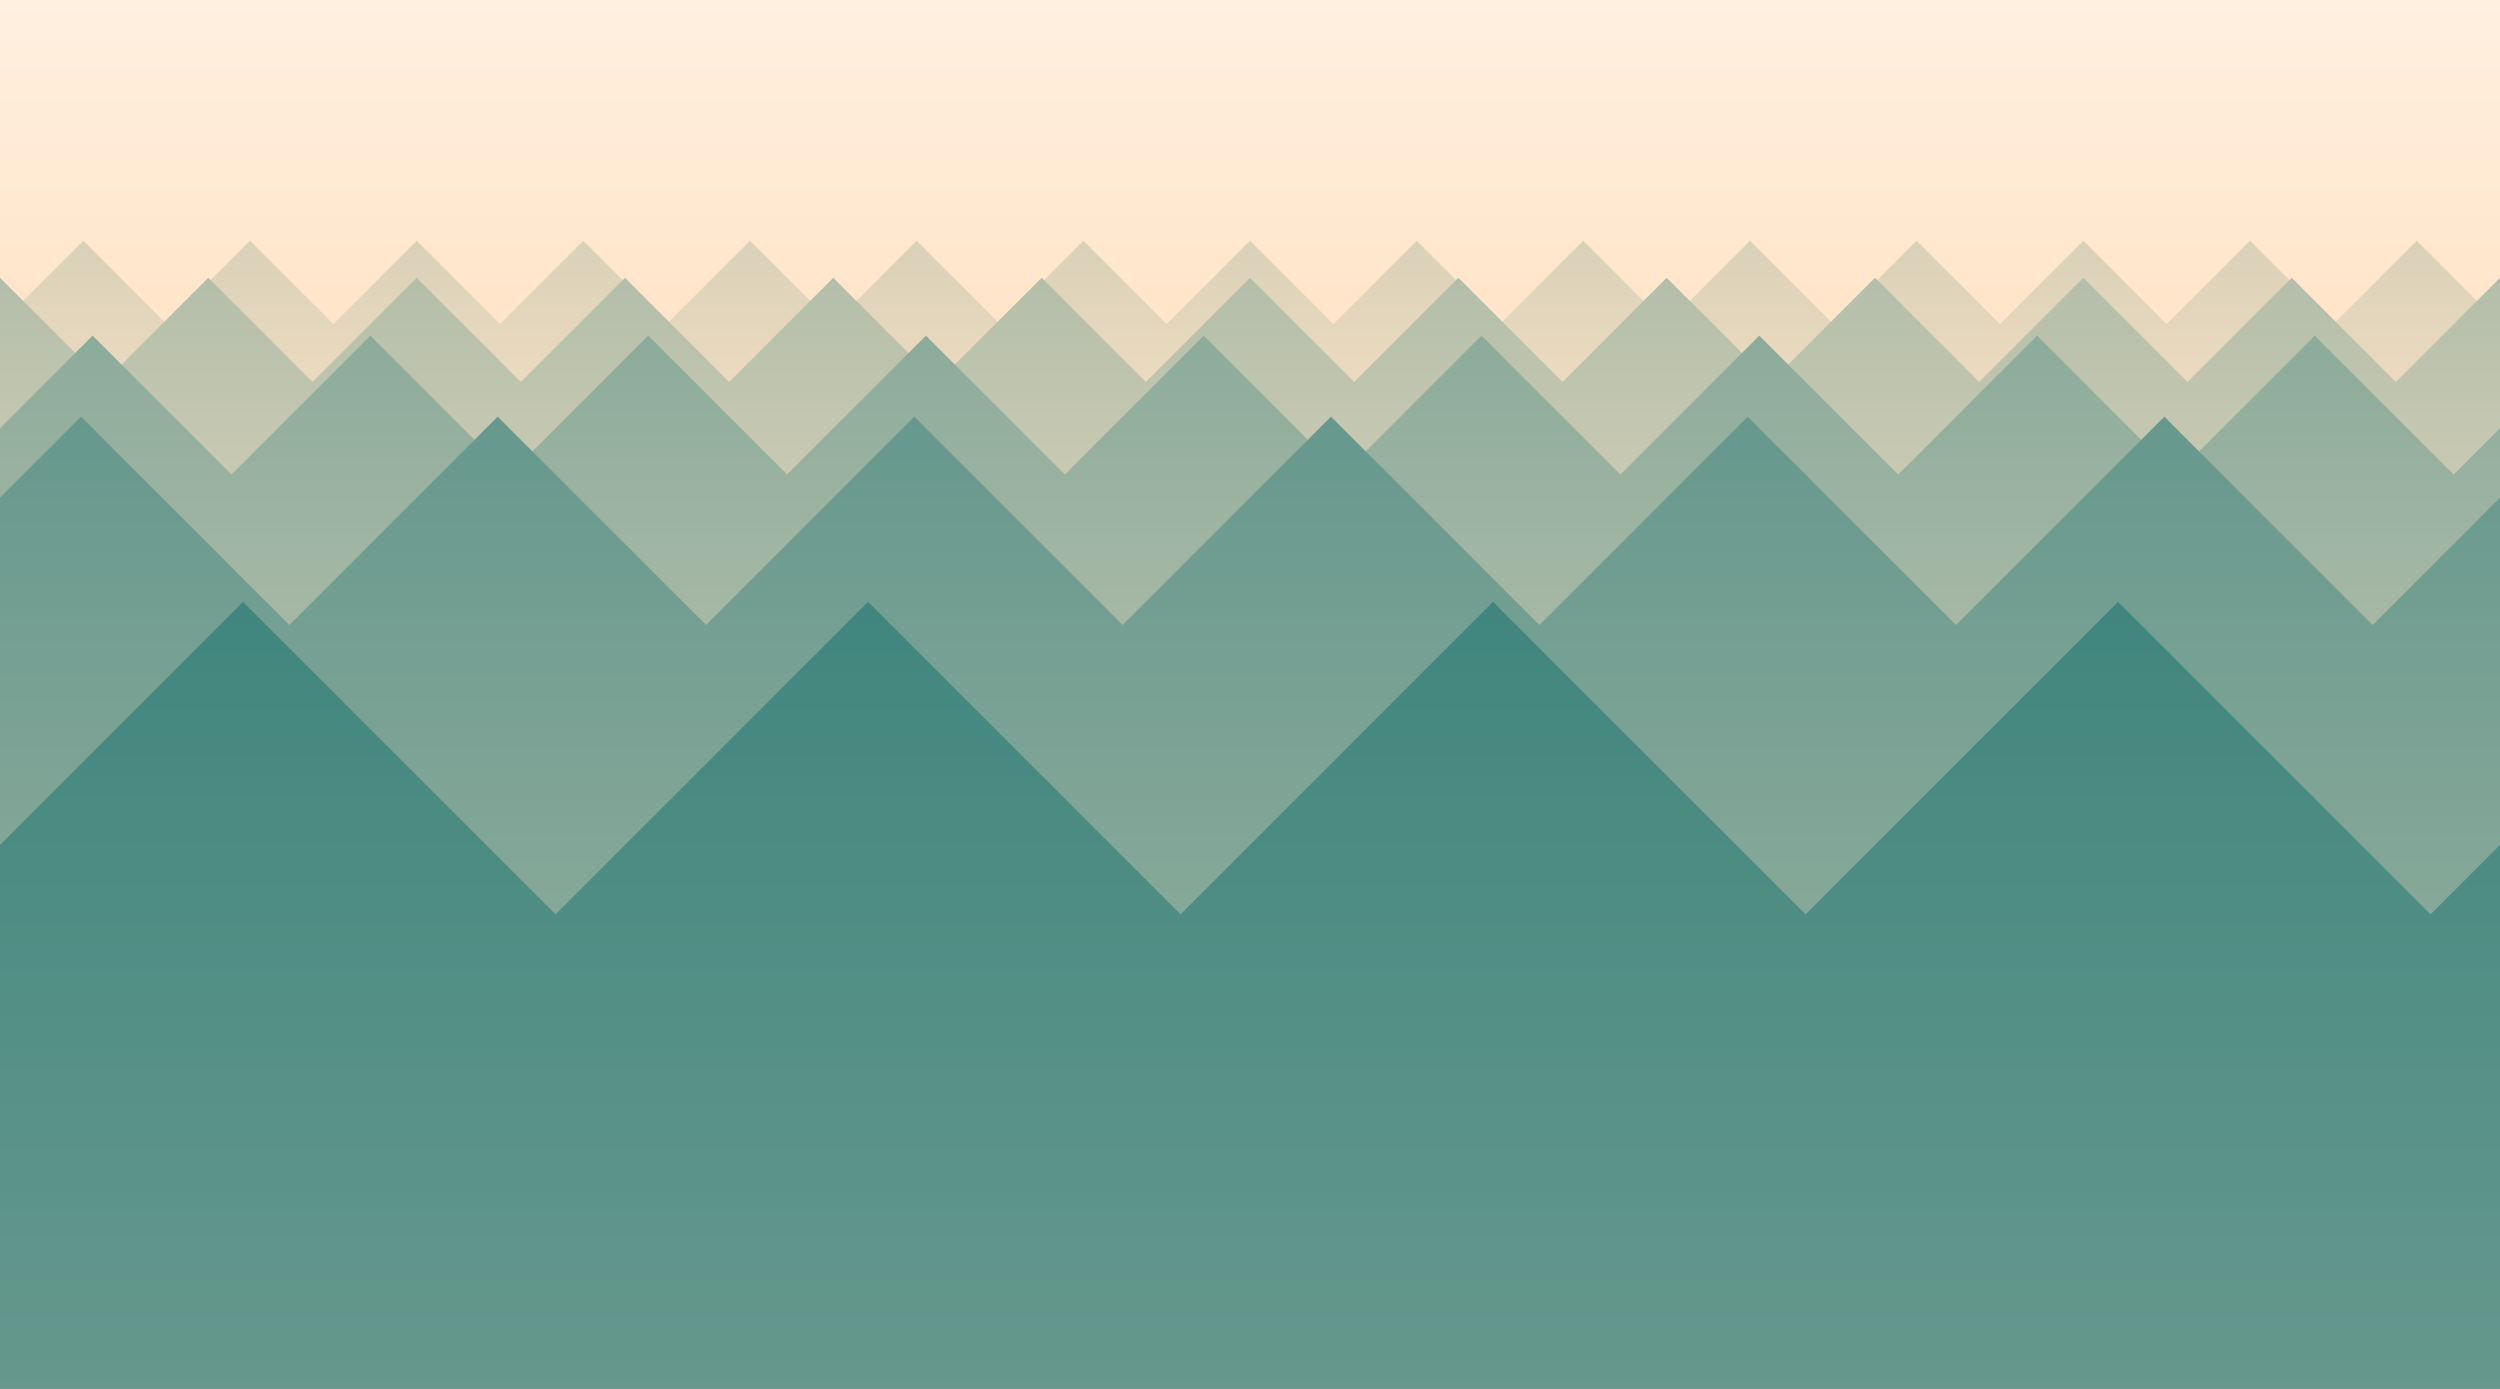
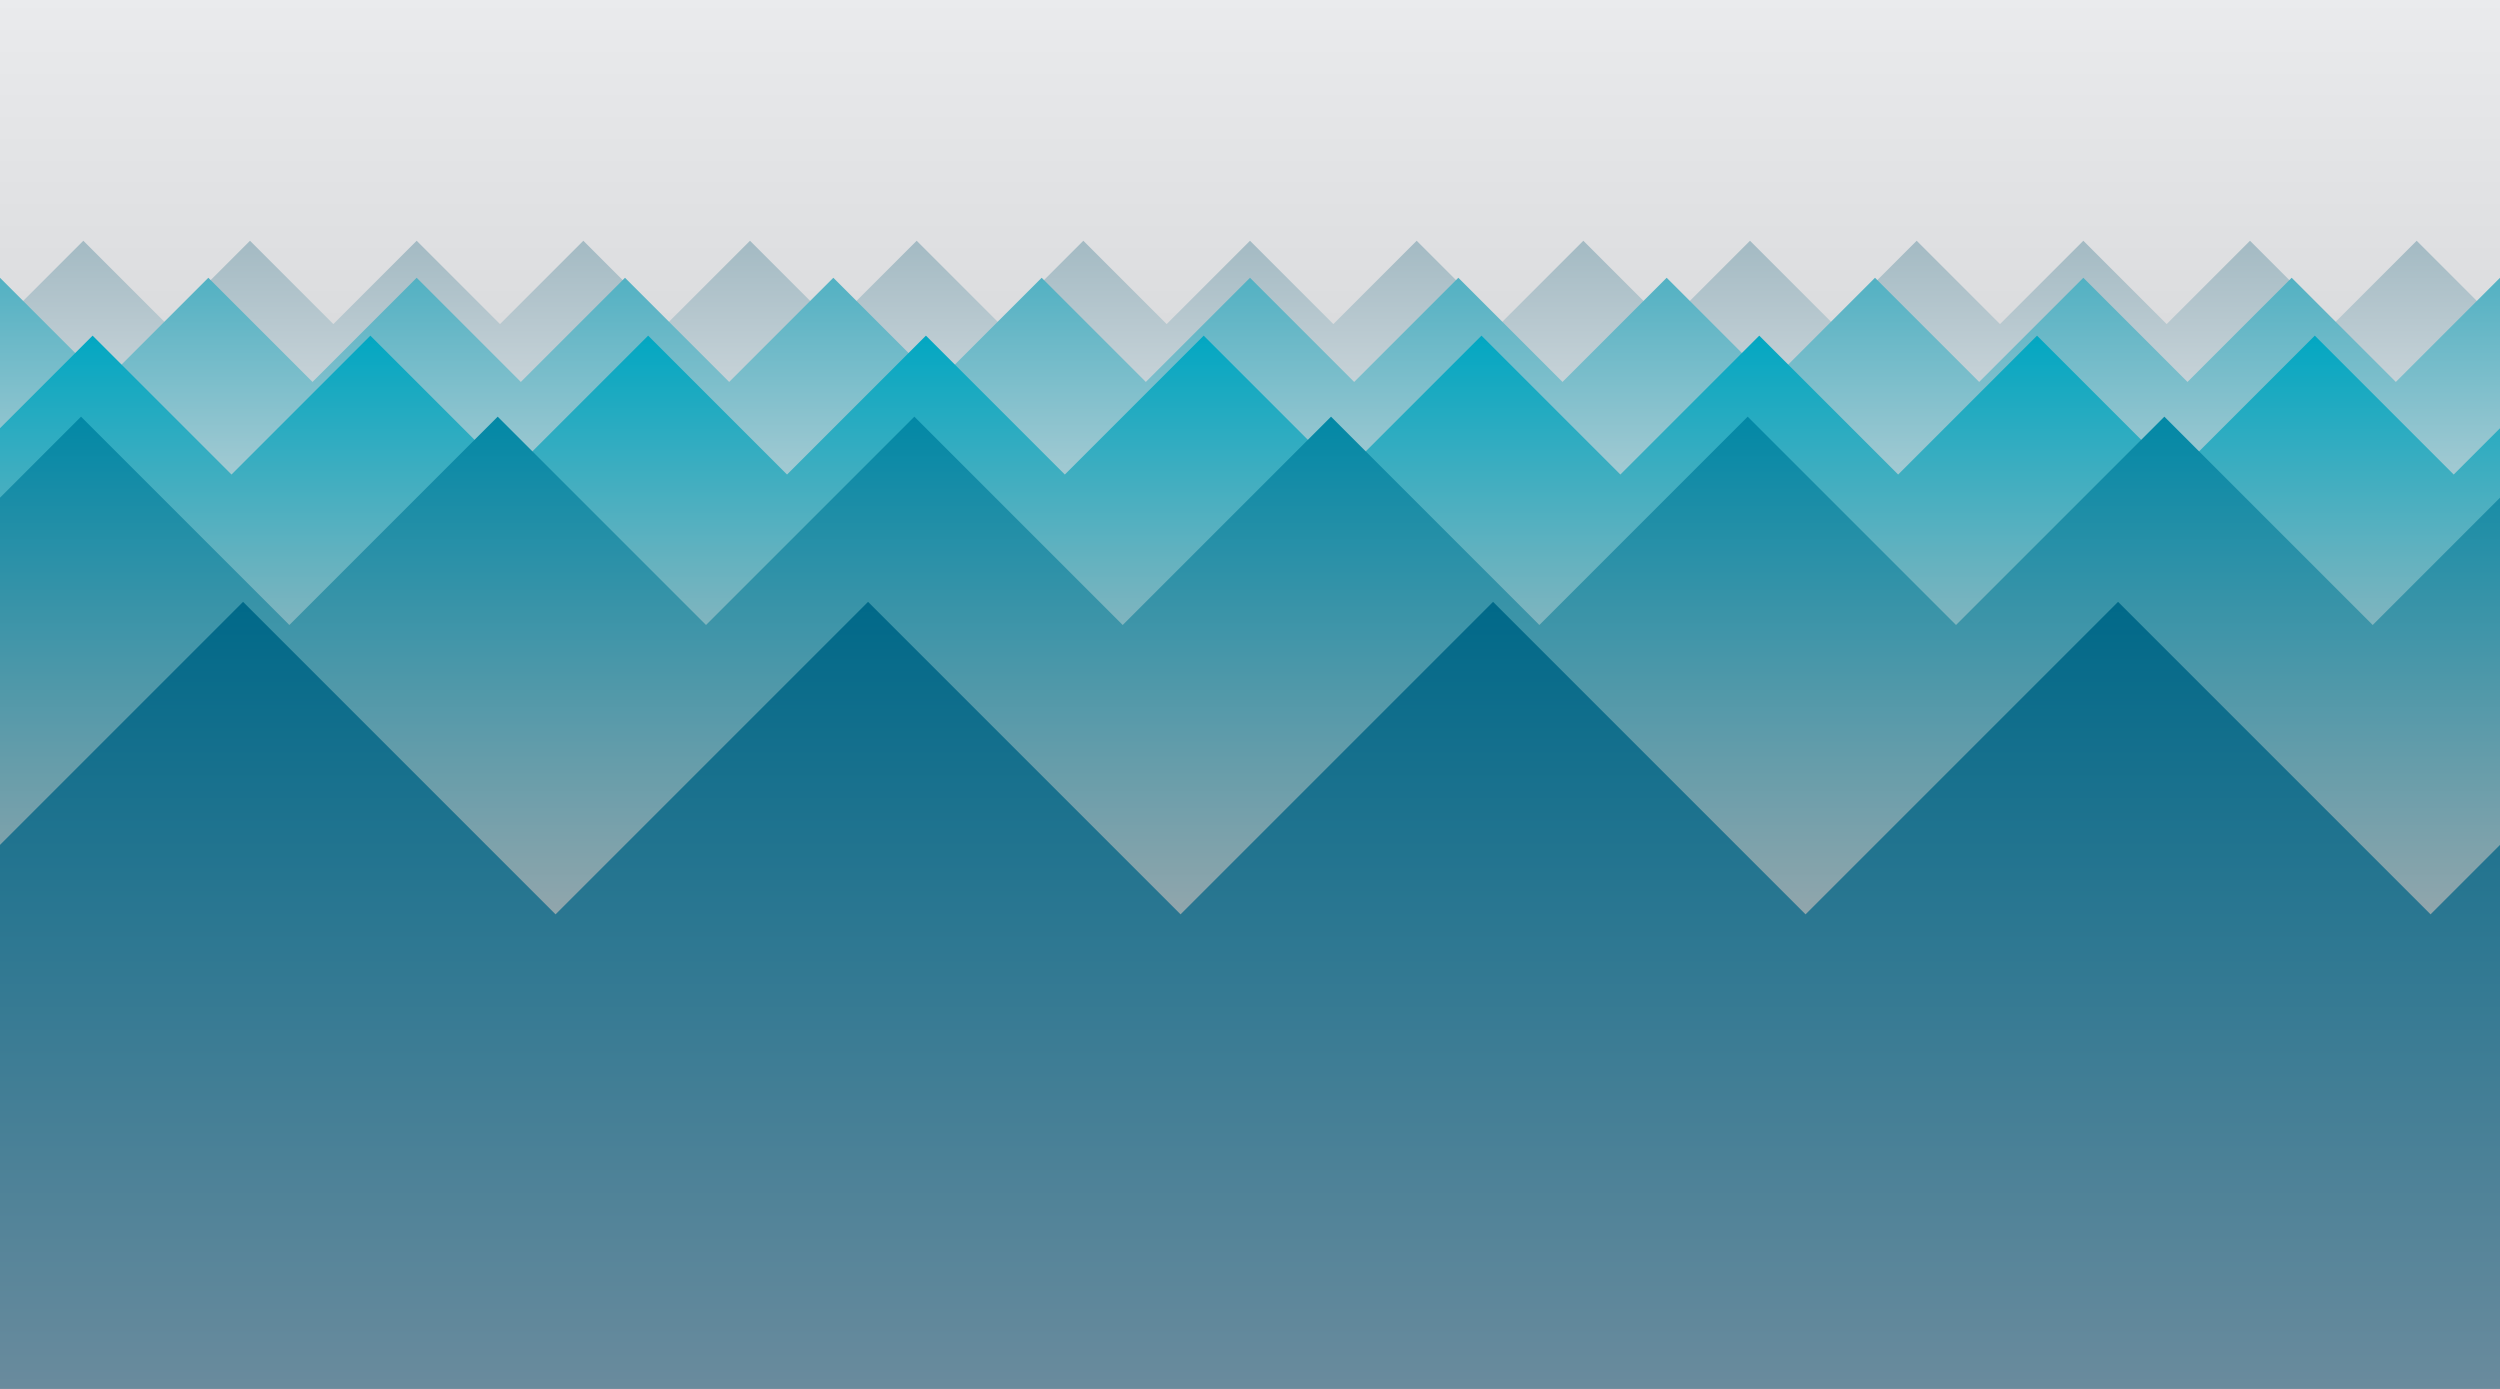
<svg xmlns="http://www.w3.org/2000/svg" width="1080" height="600">
  <defs>
    <linearGradient id="grd0" x1="0" y1="0" x2="0" y2="25%">
-       <stop offset="0%" stop-color="#fff0e0" />
-       <stop offset="100%" stop-color="#ffe4c7" />
+       <stop offset="0%" stop-color="#eaebed" />
+       <stop offset="100%" stop-color="#dadbdd" />
    </linearGradient>
    <linearGradient id="grd1" x1="0" y1="0" x2="0" y2="25%">
-       <stop offset="0%" stop-color="#d9d1b8" />
-       <stop offset="100%" stop-color="#ffe4c7" />
+       <stop offset="0%" stop-color="#a3bac3" />
+       <stop offset="100%" stop-color="#eaebed" />
    </linearGradient>
    <linearGradient id="grd2" x1="0" y1="0" x2="0" y2="30%">
-       <stop offset="0%" stop-color="#b3beaa" />
-       <stop offset="100%" stop-color="#d9d1b8" />
+       <stop offset="0%" stop-color="#52b1c3" />
+       <stop offset="100%" stop-color="#dadbdd" />
    </linearGradient>
    <linearGradient id="grd3" x1="0" y1="0" x2="0" y2="40%">
-       <stop offset="0%" stop-color="#8cab9b" />
-       <stop offset="100%" stop-color="#b3beaa" />
+       <stop offset="0%" stop-color="#01a7c2" />
+       <stop offset="100%" stop-color="#babbbd" />
    </linearGradient>
    <linearGradient id="grd4" x1="0" y1="0" x2="0" y2="60%">
-       <stop offset="0%" stop-color="#66988d" />
-       <stop offset="100%" stop-color="#8cab9b" />
+       <stop offset="0%" stop-color="#0188a6" />
+       <stop offset="100%" stop-color="#aaabad" />
    </linearGradient>
    <linearGradient id="grd5" x1="0" y1="0" x2="0" y2="100%">
-       <stop offset="0%" stop-color="#40867e" />
-       <stop offset="100%" stop-color="#66988d" />
+       <stop offset="0%" stop-color="#006989" />
+       <stop offset="100%" stop-color="#6a8b9d" />
    </linearGradient>
  </defs>
  <path d="M0,0 h1080 v600 h-1080 z" fill="url(#grd0)" />
  <path d="M0,140 l36,-36 l36,36 l36,-36 l36,36 l36,-36 l36,36 l36,-36 l36,36 l36,-36 l36,36 l36,-36 l36,36 l36,-36 l36,36 l36,-36 l36,36 l36,-36 l36,36 l36,-36 l36,36 l36,-36 l36,36 l36,-36 l36,36 l36,-36 l36,36 l36,-36 l36,36 l36,-36 l36,36 V600 H0 z" fill="url(#grd1)" />
  <path d="M-45,165 l45,-45 l45,45 l45,-45 l45,45 l45,-45 l45,45 l45,-45 l45,45 l45,-45 l45,45 l45,-45 l45,45 l45,-45 l45,45 l45,-45 l45,45 l45,-45 l45,45 l45,-45 l45,45 l45,-45 l45,45 l45,-45 l45,45 l45,-45 V600 H0 z" fill="url(#grd2)" />
  <path d="M-20,205 l60,-60 l60,60 l60,-60 l60,60 l60,-60 l60,60 l60,-60 l60,60 l60,-60 l60,60 l60,-60 l60,60 l60,-60 l60,60 l60,-60 l60,60 l60,-60 l60,60 l60,-60 V600 H0 z" fill="url(#grd3)" />
  <path d="M-55,270 l90,-90 l90,90 l90,-90 l90,90 l90,-90 l90,90 l90,-90 l90,90 l90,-90 l90,90 l90,-90 l90,90 l90,-90 V600 H0 z" fill="url(#grd4)" />
  <path d="M-30,395 l135,-135 l135,135 l135,-135 l135,135 l135,-135 l135,135 l135,-135 l135,135 l135,-135 V600 H0 z" fill="url(#grd5)" />
</svg>
